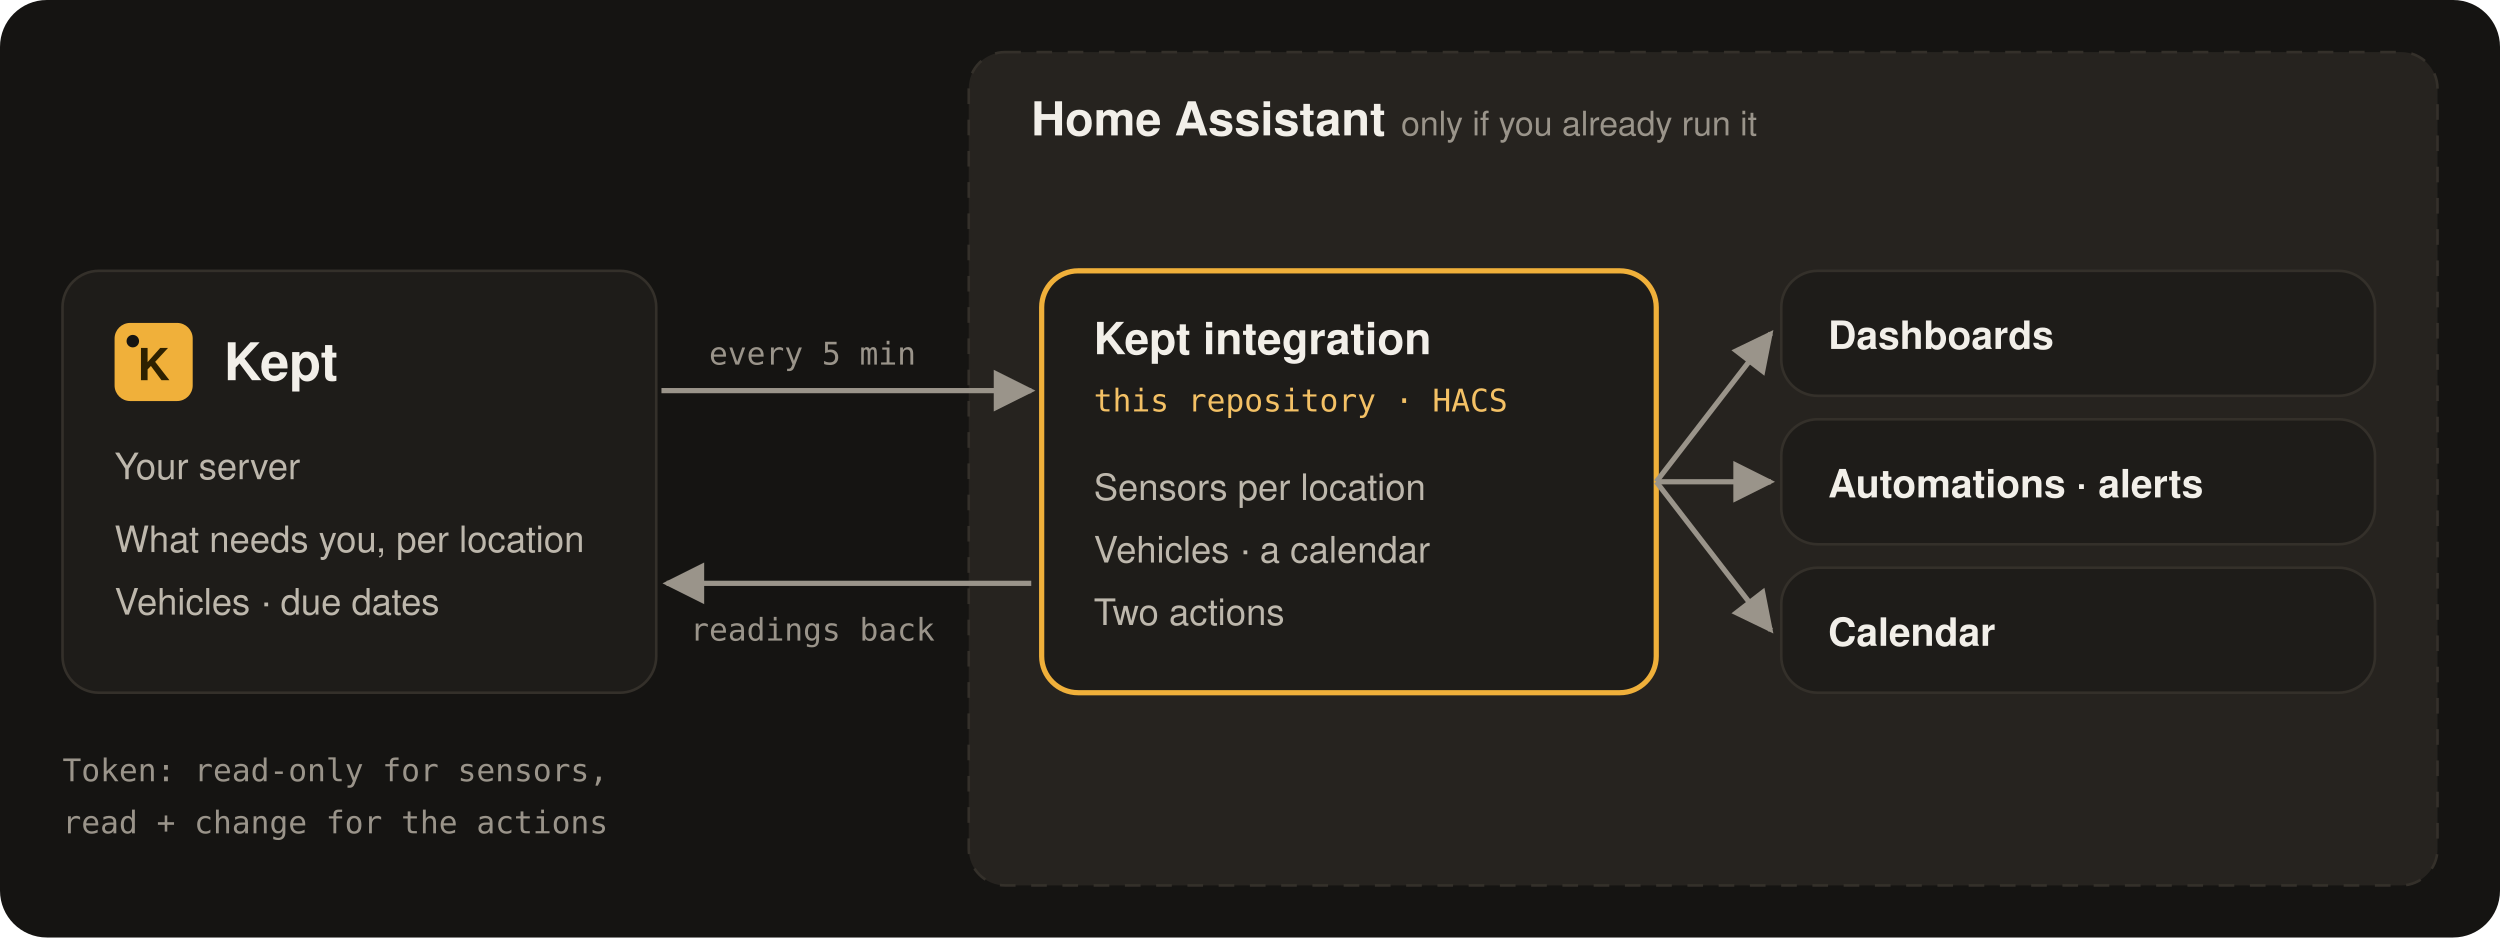
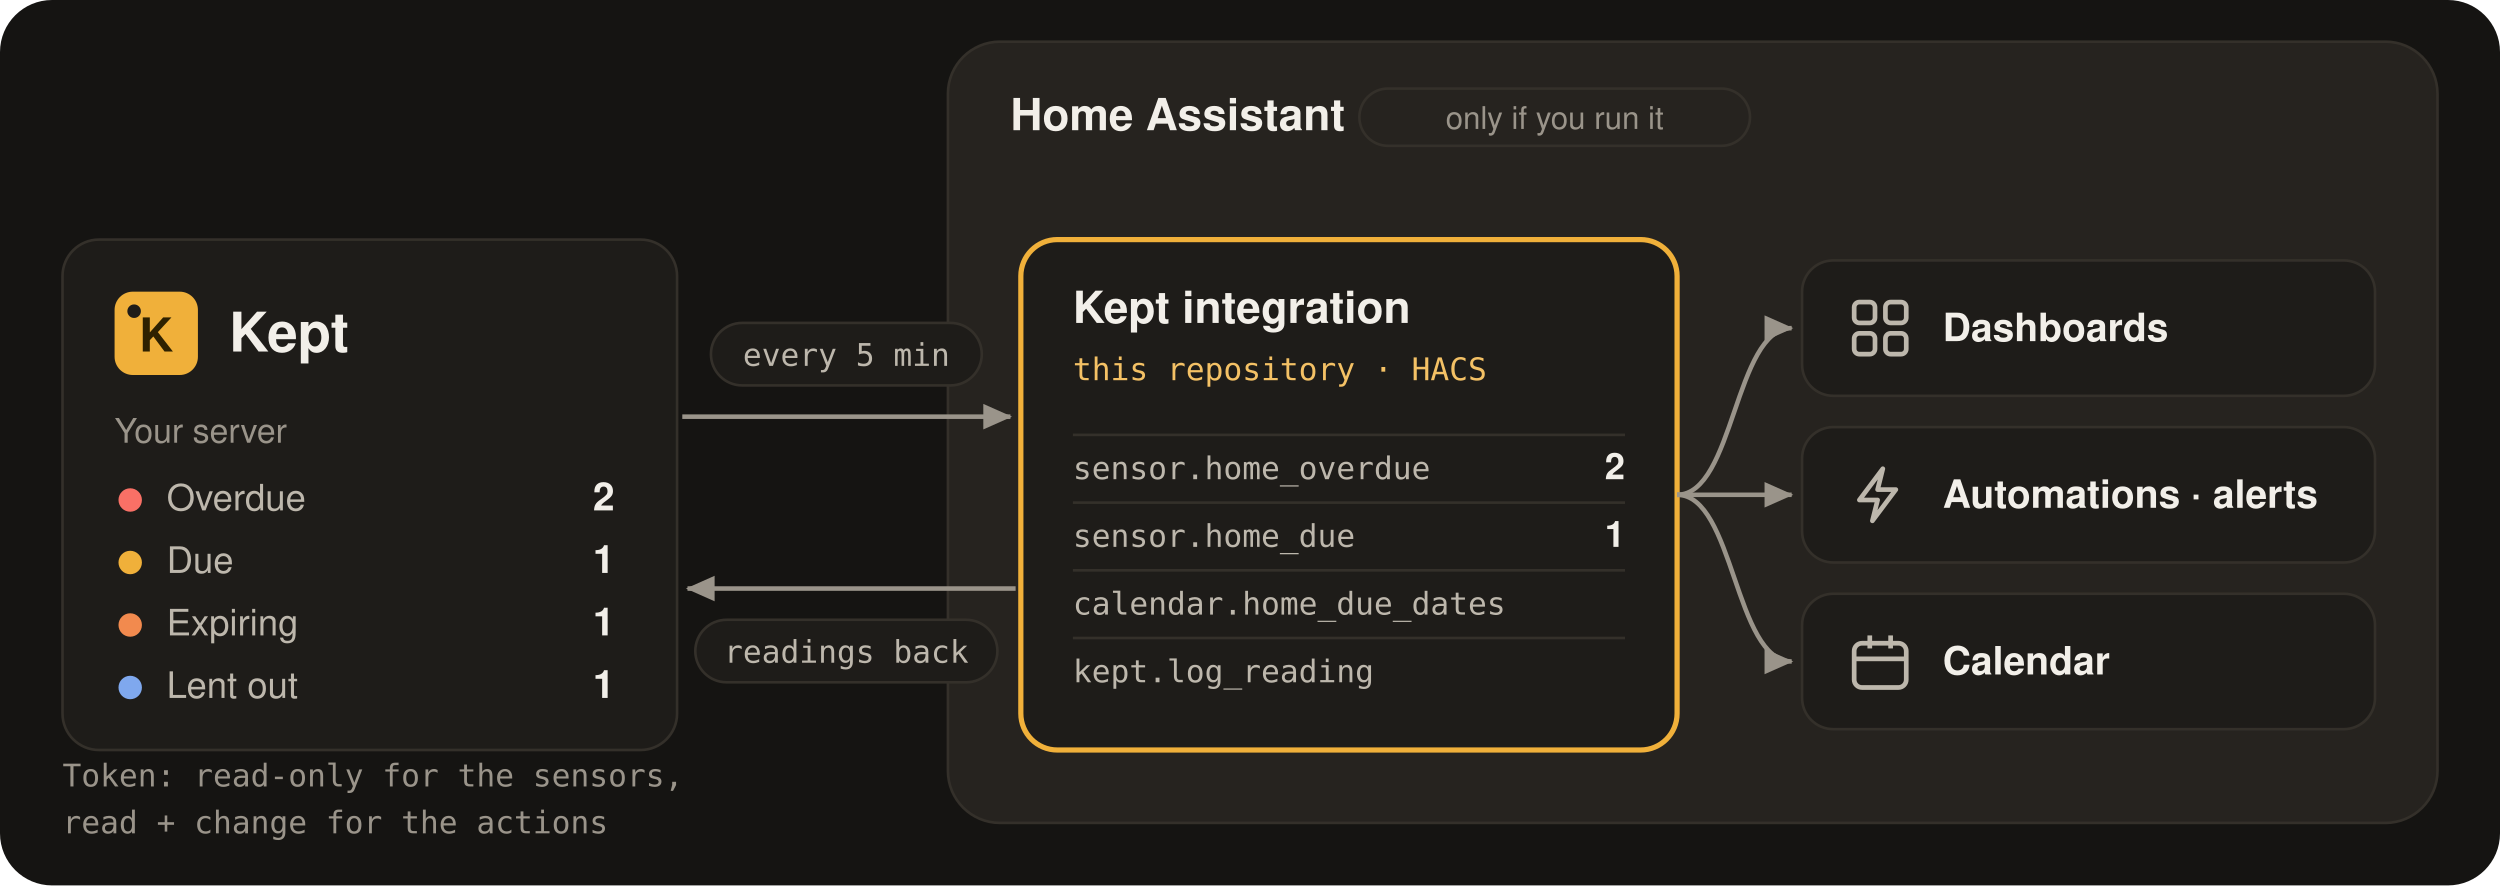
- <svg xmlns="http://www.w3.org/2000/svg" width="960" height="360" viewBox="0 0 960 360" role="img" aria-label="Kept, the Kept integration inside Home Assistant, and the dashboards, automations and calendar it feeds">
+ <svg xmlns="http://www.w3.org/2000/svg" width="960" height="340" viewBox="0 0 960 340" role="img" aria-label="Kept on your server; the Kept integration inside Home Assistant reads it every 5 minutes and sends readings back; it feeds dashboards, automations and the calendar">
  <defs>
-     <marker id="a-dark" viewBox="0 0 10 10" refX="9" refY="5" markerWidth="8" markerHeight="8" orient="auto-start-reverse">
-       <path d="M0 0L10 5L0 10z" fill="#9A948A" />
+     <marker id="adark" viewBox="0 0 10 10" refX="8.5" refY="5" markerWidth="7" markerHeight="7" orient="auto-start-reverse">
+       <path d="M0 1L9 5L0 9z" fill="#9A948A" />
    </marker>
  </defs>
-   <rect width="960" height="360" rx="18" fill="#151412" />
-   <rect x="24" y="104" width="228" height="162" rx="14" fill="#1E1C19" stroke="#34302A" stroke-width="1" />
-   <rect x="44" y="124" width="30" height="30" rx="6" fill="#F0B03A" />
-   <circle cx="51" cy="131" r="2.4" fill="#151412" />
-   <text x="59" y="146" font-family="'IBM Plex Sans',-apple-system,BlinkMacSystemFont,'Segoe UI',Helvetica,Arial,sans-serif" font-size="17" font-weight="700" fill="#2E2100" text-anchor="middle">K</text>
-   <text x="86" y="146" font-family="'IBM Plex Sans',-apple-system,BlinkMacSystemFont,'Segoe UI',Helvetica,Arial,sans-serif" font-size="20" font-weight="700" fill="#F2EFE9" text-anchor="start">Kept</text>
-   <text x="44" y="184" font-family="'IBM Plex Sans',-apple-system,BlinkMacSystemFont,'Segoe UI',Helvetica,Arial,sans-serif" font-size="14" font-weight="500" fill="#BDB7AC" text-anchor="start">Your server</text>
-   <text x="44" y="212" font-family="'IBM Plex Sans',-apple-system,BlinkMacSystemFont,'Segoe UI',Helvetica,Arial,sans-serif" font-size="14" font-weight="400" fill="#BDB7AC" text-anchor="start">What needs you, per location</text>
-   <text x="44" y="236" font-family="'IBM Plex Sans',-apple-system,BlinkMacSystemFont,'Segoe UI',Helvetica,Arial,sans-serif" font-size="14" font-weight="400" fill="#BDB7AC" text-anchor="start">Vehicles · due dates</text>
-   <rect x="372" y="20" width="564" height="320" rx="14" fill="#26231F" stroke="#34302A" stroke-width="1" stroke-dasharray="6 6" />
-   <text x="396" y="52" font-family="'IBM Plex Sans',-apple-system,BlinkMacSystemFont,'Segoe UI',Helvetica,Arial,sans-serif" font-size="18" font-weight="700" fill="#F2EFE9" text-anchor="start">Home Assistant</text>
-   <text x="538" y="52" font-family="'IBM Plex Sans',-apple-system,BlinkMacSystemFont,'Segoe UI',Helvetica,Arial,sans-serif" font-size="13" font-weight="400" fill="#9A948A" text-anchor="start">only if you already run it</text>
-   <rect x="400" y="104" width="236" height="162" rx="14" fill="#1E1C19" stroke="#F0B03A" stroke-width="2" />
-   <text x="420" y="136" font-family="'IBM Plex Sans',-apple-system,BlinkMacSystemFont,'Segoe UI',Helvetica,Arial,sans-serif" font-size="17" font-weight="700" fill="#F2EFE9" text-anchor="start">Kept integration</text>
-   <text x="420" y="158" font-family="'IBM Plex Mono',ui-monospace,SFMono-Regular,Menlo,monospace" font-size="12" font-weight="500" fill="#F4C165" text-anchor="start">this repository · HACS</text>
-   <text x="420" y="192" font-family="'IBM Plex Sans',-apple-system,BlinkMacSystemFont,'Segoe UI',Helvetica,Arial,sans-serif" font-size="14" font-weight="400" fill="#BDB7AC" text-anchor="start">Sensors per location</text>
-   <text x="420" y="216" font-family="'IBM Plex Sans',-apple-system,BlinkMacSystemFont,'Segoe UI',Helvetica,Arial,sans-serif" font-size="14" font-weight="400" fill="#BDB7AC" text-anchor="start">Vehicles · a calendar</text>
-   <text x="420" y="240" font-family="'IBM Plex Sans',-apple-system,BlinkMacSystemFont,'Segoe UI',Helvetica,Arial,sans-serif" font-size="14" font-weight="400" fill="#BDB7AC" text-anchor="start">Two actions</text>
-   <rect x="684" y="104" width="228" height="48" rx="14" fill="#1E1C19" stroke="#34302A" stroke-width="1" />
-   <text x="702" y="134" font-family="'IBM Plex Sans',-apple-system,BlinkMacSystemFont,'Segoe UI',Helvetica,Arial,sans-serif" font-size="15" font-weight="600" fill="#F2EFE9" text-anchor="start">Dashboards</text>
-   <line x1="636" y1="185" x2="680" y2="128" stroke="#9A948A" stroke-width="2" marker-end="url(#a-dark)" />
-   <rect x="684" y="161" width="228" height="48" rx="14" fill="#1E1C19" stroke="#34302A" stroke-width="1" />
-   <text x="702" y="191" font-family="'IBM Plex Sans',-apple-system,BlinkMacSystemFont,'Segoe UI',Helvetica,Arial,sans-serif" font-size="15" font-weight="600" fill="#F2EFE9" text-anchor="start">Automations · alerts</text>
-   <line x1="636" y1="185" x2="680" y2="185" stroke="#9A948A" stroke-width="2" marker-end="url(#a-dark)" />
-   <rect x="684" y="218" width="228" height="48" rx="14" fill="#1E1C19" stroke="#34302A" stroke-width="1" />
-   <text x="702" y="248" font-family="'IBM Plex Sans',-apple-system,BlinkMacSystemFont,'Segoe UI',Helvetica,Arial,sans-serif" font-size="15" font-weight="600" fill="#F2EFE9" text-anchor="start">Calendar</text>
-   <line x1="636" y1="185" x2="680" y2="242" stroke="#9A948A" stroke-width="2" marker-end="url(#a-dark)" />
-   <line x1="254" y1="150" x2="396" y2="150" stroke="#9A948A" stroke-width="2" marker-end="url(#a-dark)" />
-   <text x="312" y="140" font-family="'IBM Plex Mono',ui-monospace,SFMono-Regular,Menlo,monospace" font-size="12" font-weight="500" fill="#9A948A" text-anchor="middle">every 5 min</text>
-   <line x1="396" y1="224" x2="256" y2="224" stroke="#9A948A" stroke-width="2" marker-end="url(#a-dark)" />
-   <text x="312" y="246" font-family="'IBM Plex Mono',ui-monospace,SFMono-Regular,Menlo,monospace" font-size="12" font-weight="500" fill="#9A948A" text-anchor="middle">readings back</text>
-   <text x="24" y="300" font-family="'IBM Plex Mono',ui-monospace,SFMono-Regular,Menlo,monospace" font-size="12" font-weight="500" fill="#9A948A" text-anchor="start">Token: read-only for sensors,</text>
+   <rect width="960" height="340" rx="20" fill="#151412" />
+   <rect x="24" y="92" width="236" height="196" rx="14" fill="#1E1C19" stroke="#34302A" stroke-width="1" />
+   <rect x="44" y="112" width="32" height="32" rx="7" fill="#F0B03A" />
+   <circle cx="51.5" cy="119.5" r="2.6" fill="#1E1C19" />
+   <text x="60" y="135" font-family="'IBM Plex Sans',-apple-system,BlinkMacSystemFont,'Segoe UI',Helvetica,Arial,sans-serif" font-size="18" font-weight="700" fill="#2E2100" text-anchor="middle">K</text>
+   <text x="88" y="135" font-family="'IBM Plex Sans',-apple-system,BlinkMacSystemFont,'Segoe UI',Helvetica,Arial,sans-serif" font-size="21" font-weight="700" fill="#F2EFE9" text-anchor="start">Kept</text>
+   <text x="44" y="170" font-family="'IBM Plex Sans',-apple-system,BlinkMacSystemFont,'Segoe UI',Helvetica,Arial,sans-serif" font-size="13" font-weight="500" fill="#9A948A" text-anchor="start">Your server</text>
+   <circle cx="50" cy="192" r="4.5" fill="#F97066" />
+   <text x="64" y="196" font-family="'IBM Plex Sans',-apple-system,BlinkMacSystemFont,'Segoe UI',Helvetica,Arial,sans-serif" font-size="14" font-weight="500" fill="#BDB7AC" text-anchor="start">Overdue</text>
+   <text x="236" y="196" font-family="'IBM Plex Sans',-apple-system,BlinkMacSystemFont,'Segoe UI',Helvetica,Arial,sans-serif" font-size="15" font-weight="700" fill="#F2EFE9" text-anchor="end">2</text>
+   <circle cx="50" cy="216" r="4.5" fill="#F0B03A" />
+   <text x="64" y="220" font-family="'IBM Plex Sans',-apple-system,BlinkMacSystemFont,'Segoe UI',Helvetica,Arial,sans-serif" font-size="14" font-weight="500" fill="#BDB7AC" text-anchor="start">Due</text>
+   <text x="236" y="220" font-family="'IBM Plex Sans',-apple-system,BlinkMacSystemFont,'Segoe UI',Helvetica,Arial,sans-serif" font-size="15" font-weight="700" fill="#F2EFE9" text-anchor="end">1</text>
+   <circle cx="50" cy="240" r="4.5" fill="#F28A4E" />
+   <text x="64" y="244" font-family="'IBM Plex Sans',-apple-system,BlinkMacSystemFont,'Segoe UI',Helvetica,Arial,sans-serif" font-size="14" font-weight="500" fill="#BDB7AC" text-anchor="start">Expiring</text>
+   <text x="236" y="244" font-family="'IBM Plex Sans',-apple-system,BlinkMacSystemFont,'Segoe UI',Helvetica,Arial,sans-serif" font-size="15" font-weight="700" fill="#F2EFE9" text-anchor="end">1</text>
+   <circle cx="50" cy="264" r="4.5" fill="#7FA8EE" />
+   <text x="64" y="268" font-family="'IBM Plex Sans',-apple-system,BlinkMacSystemFont,'Segoe UI',Helvetica,Arial,sans-serif" font-size="14" font-weight="500" fill="#BDB7AC" text-anchor="start">Lent out</text>
+   <text x="236" y="268" font-family="'IBM Plex Sans',-apple-system,BlinkMacSystemFont,'Segoe UI',Helvetica,Arial,sans-serif" font-size="15" font-weight="700" fill="#F2EFE9" text-anchor="end">1</text>
+   <rect x="364" y="16" width="572" height="300" rx="20" fill="#26231F" stroke="#34302A" stroke-width="1" />
+   <text x="388" y="50" font-family="'IBM Plex Sans',-apple-system,BlinkMacSystemFont,'Segoe UI',Helvetica,Arial,sans-serif" font-size="17" font-weight="700" fill="#F2EFE9" text-anchor="start">Home Assistant</text>
+   <rect x="522" y="34" width="150" height="22" rx="11" fill="none" stroke="#34302A" />
+   <text x="597" y="49.5" font-family="'IBM Plex Sans',-apple-system,BlinkMacSystemFont,'Segoe UI',Helvetica,Arial,sans-serif" font-size="12" font-weight="500" fill="#9A948A" text-anchor="middle">only if you run it</text>
+   <rect x="392" y="92" width="252" height="196" rx="14" fill="#1E1C19" stroke="#F0B03A" stroke-width="2" />
+   <text x="412" y="124" font-family="'IBM Plex Sans',-apple-system,BlinkMacSystemFont,'Segoe UI',Helvetica,Arial,sans-serif" font-size="17" font-weight="700" fill="#F2EFE9" text-anchor="start">Kept integration</text>
+   <text x="412" y="146" font-family="'IBM Plex Mono',ui-monospace,SFMono-Regular,Menlo,monospace" font-size="12" font-weight="500" fill="#F4C165" text-anchor="start">this repository · HACS</text>
+   <path d="M412 167H624" stroke="#34302A" />
+   <text x="412" y="184" font-family="'IBM Plex Mono',ui-monospace,SFMono-Regular,Menlo,monospace" font-size="12" font-weight="500" fill="#BDB7AC" text-anchor="start">sensor.home_overdue</text>
+   <text x="624" y="184" font-family="'IBM Plex Sans',-apple-system,BlinkMacSystemFont,'Segoe UI',Helvetica,Arial,sans-serif" font-size="14" font-weight="700" fill="#F2EFE9" text-anchor="end">2</text>
+   <path d="M412 193H624" stroke="#34302A" />
+   <text x="412" y="210" font-family="'IBM Plex Mono',ui-monospace,SFMono-Regular,Menlo,monospace" font-size="12" font-weight="500" fill="#BDB7AC" text-anchor="start">sensor.home_due</text>
+   <text x="624" y="210" font-family="'IBM Plex Sans',-apple-system,BlinkMacSystemFont,'Segoe UI',Helvetica,Arial,sans-serif" font-size="14" font-weight="700" fill="#F2EFE9" text-anchor="end">1</text>
+   <path d="M412 219H624" stroke="#34302A" />
+   <text x="412" y="236" font-family="'IBM Plex Mono',ui-monospace,SFMono-Regular,Menlo,monospace" font-size="12" font-weight="500" fill="#BDB7AC" text-anchor="start">calendar.home_due_dates</text>
+   <path d="M412 245H624" stroke="#34302A" />
+   <text x="412" y="262" font-family="'IBM Plex Mono',ui-monospace,SFMono-Regular,Menlo,monospace" font-size="12" font-weight="500" fill="#BDB7AC" text-anchor="start">kept.log_reading</text>
+   <rect x="692" y="100" width="220" height="52" rx="12" fill="#1E1C19" stroke="#34302A" stroke-width="1" />
+   <g transform="translate(712 116)">
+     <g fill="none" stroke="#BDB7AC" stroke-width="1.8">
+       <rect x="0" y="0" width="8" height="8" rx="2" />
+       <rect x="12" y="0" width="8" height="8" rx="2" />
+       <rect x="0" y="12" width="8" height="8" rx="2" />
+       <rect x="12" y="12" width="8" height="8" rx="2" />
+     </g>
+   </g>
+   <text x="746" y="131" font-family="'IBM Plex Sans',-apple-system,BlinkMacSystemFont,'Segoe UI',Helvetica,Arial,sans-serif" font-size="15" font-weight="600" fill="#F2EFE9" text-anchor="start">Dashboards</text>
+   <path d="M644 190C666.0 190,666.0 126,688 126" stroke="#9A948A" stroke-width="1.75" fill="none" marker-end="url(#adark)" />
+   <rect x="692" y="164" width="220" height="52" rx="12" fill="#1E1C19" stroke="#34302A" stroke-width="1" />
+   <g transform="translate(712 180)">
+     <path d="M11 0L2 12h7l-2 8 9-12H9z" fill="none" stroke="#BDB7AC" stroke-width="1.8" stroke-linejoin="round" />
+   </g>
+   <text x="746" y="195" font-family="'IBM Plex Sans',-apple-system,BlinkMacSystemFont,'Segoe UI',Helvetica,Arial,sans-serif" font-size="15" font-weight="600" fill="#F2EFE9" text-anchor="start">Automations · alerts</text>
+   <path d="M644 190C666.0 190,666.0 190,688 190" stroke="#9A948A" stroke-width="1.75" fill="none" marker-end="url(#adark)" />
+   <rect x="692" y="228" width="220" height="52" rx="12" fill="#1E1C19" stroke="#34302A" stroke-width="1" />
+   <g transform="translate(712 244)">
+     <g fill="none" stroke="#BDB7AC" stroke-width="1.8">
+       <rect x="0" y="3" width="20" height="17" rx="3" />
+       <path d="M0 9h20M6 0v5M14 0v5" />
+     </g>
+   </g>
+   <text x="746" y="259" font-family="'IBM Plex Sans',-apple-system,BlinkMacSystemFont,'Segoe UI',Helvetica,Arial,sans-serif" font-size="15" font-weight="600" fill="#F2EFE9" text-anchor="start">Calendar</text>
+   <path d="M644 190C666.0 190,666.0 254,688 254" stroke="#9A948A" stroke-width="1.75" fill="none" marker-end="url(#adark)" />
+   <path d="M262 160H388" stroke="#9A948A" stroke-width="1.75" fill="none" marker-end="url(#adark)" />
+   <rect x="273.0" y="124" width="104" height="24" rx="12" fill="#1E1C19" stroke="#34302A" />
+   <text x="325" y="140.5" font-family="'IBM Plex Mono',ui-monospace,SFMono-Regular,Menlo,monospace" font-size="12" font-weight="500" fill="#BDB7AC" text-anchor="middle">every 5 min</text>
+   <path d="M390 226H264" stroke="#9A948A" stroke-width="1.75" fill="none" marker-end="url(#adark)" />
+   <rect x="267.0" y="238" width="116" height="24" rx="12" fill="#1E1C19" stroke="#34302A" />
+   <text x="325" y="254.5" font-family="'IBM Plex Mono',ui-monospace,SFMono-Regular,Menlo,monospace" font-size="12" font-weight="500" fill="#BDB7AC" text-anchor="middle">readings back</text>
+   <text x="24" y="302" font-family="'IBM Plex Mono',ui-monospace,SFMono-Regular,Menlo,monospace" font-size="12" font-weight="500" fill="#9A948A" text-anchor="start">Token: read-only for the sensors,</text>
  <text x="24" y="320" font-family="'IBM Plex Mono',ui-monospace,SFMono-Regular,Menlo,monospace" font-size="12" font-weight="500" fill="#9A948A" text-anchor="start">read + change for the actions</text>
</svg>
